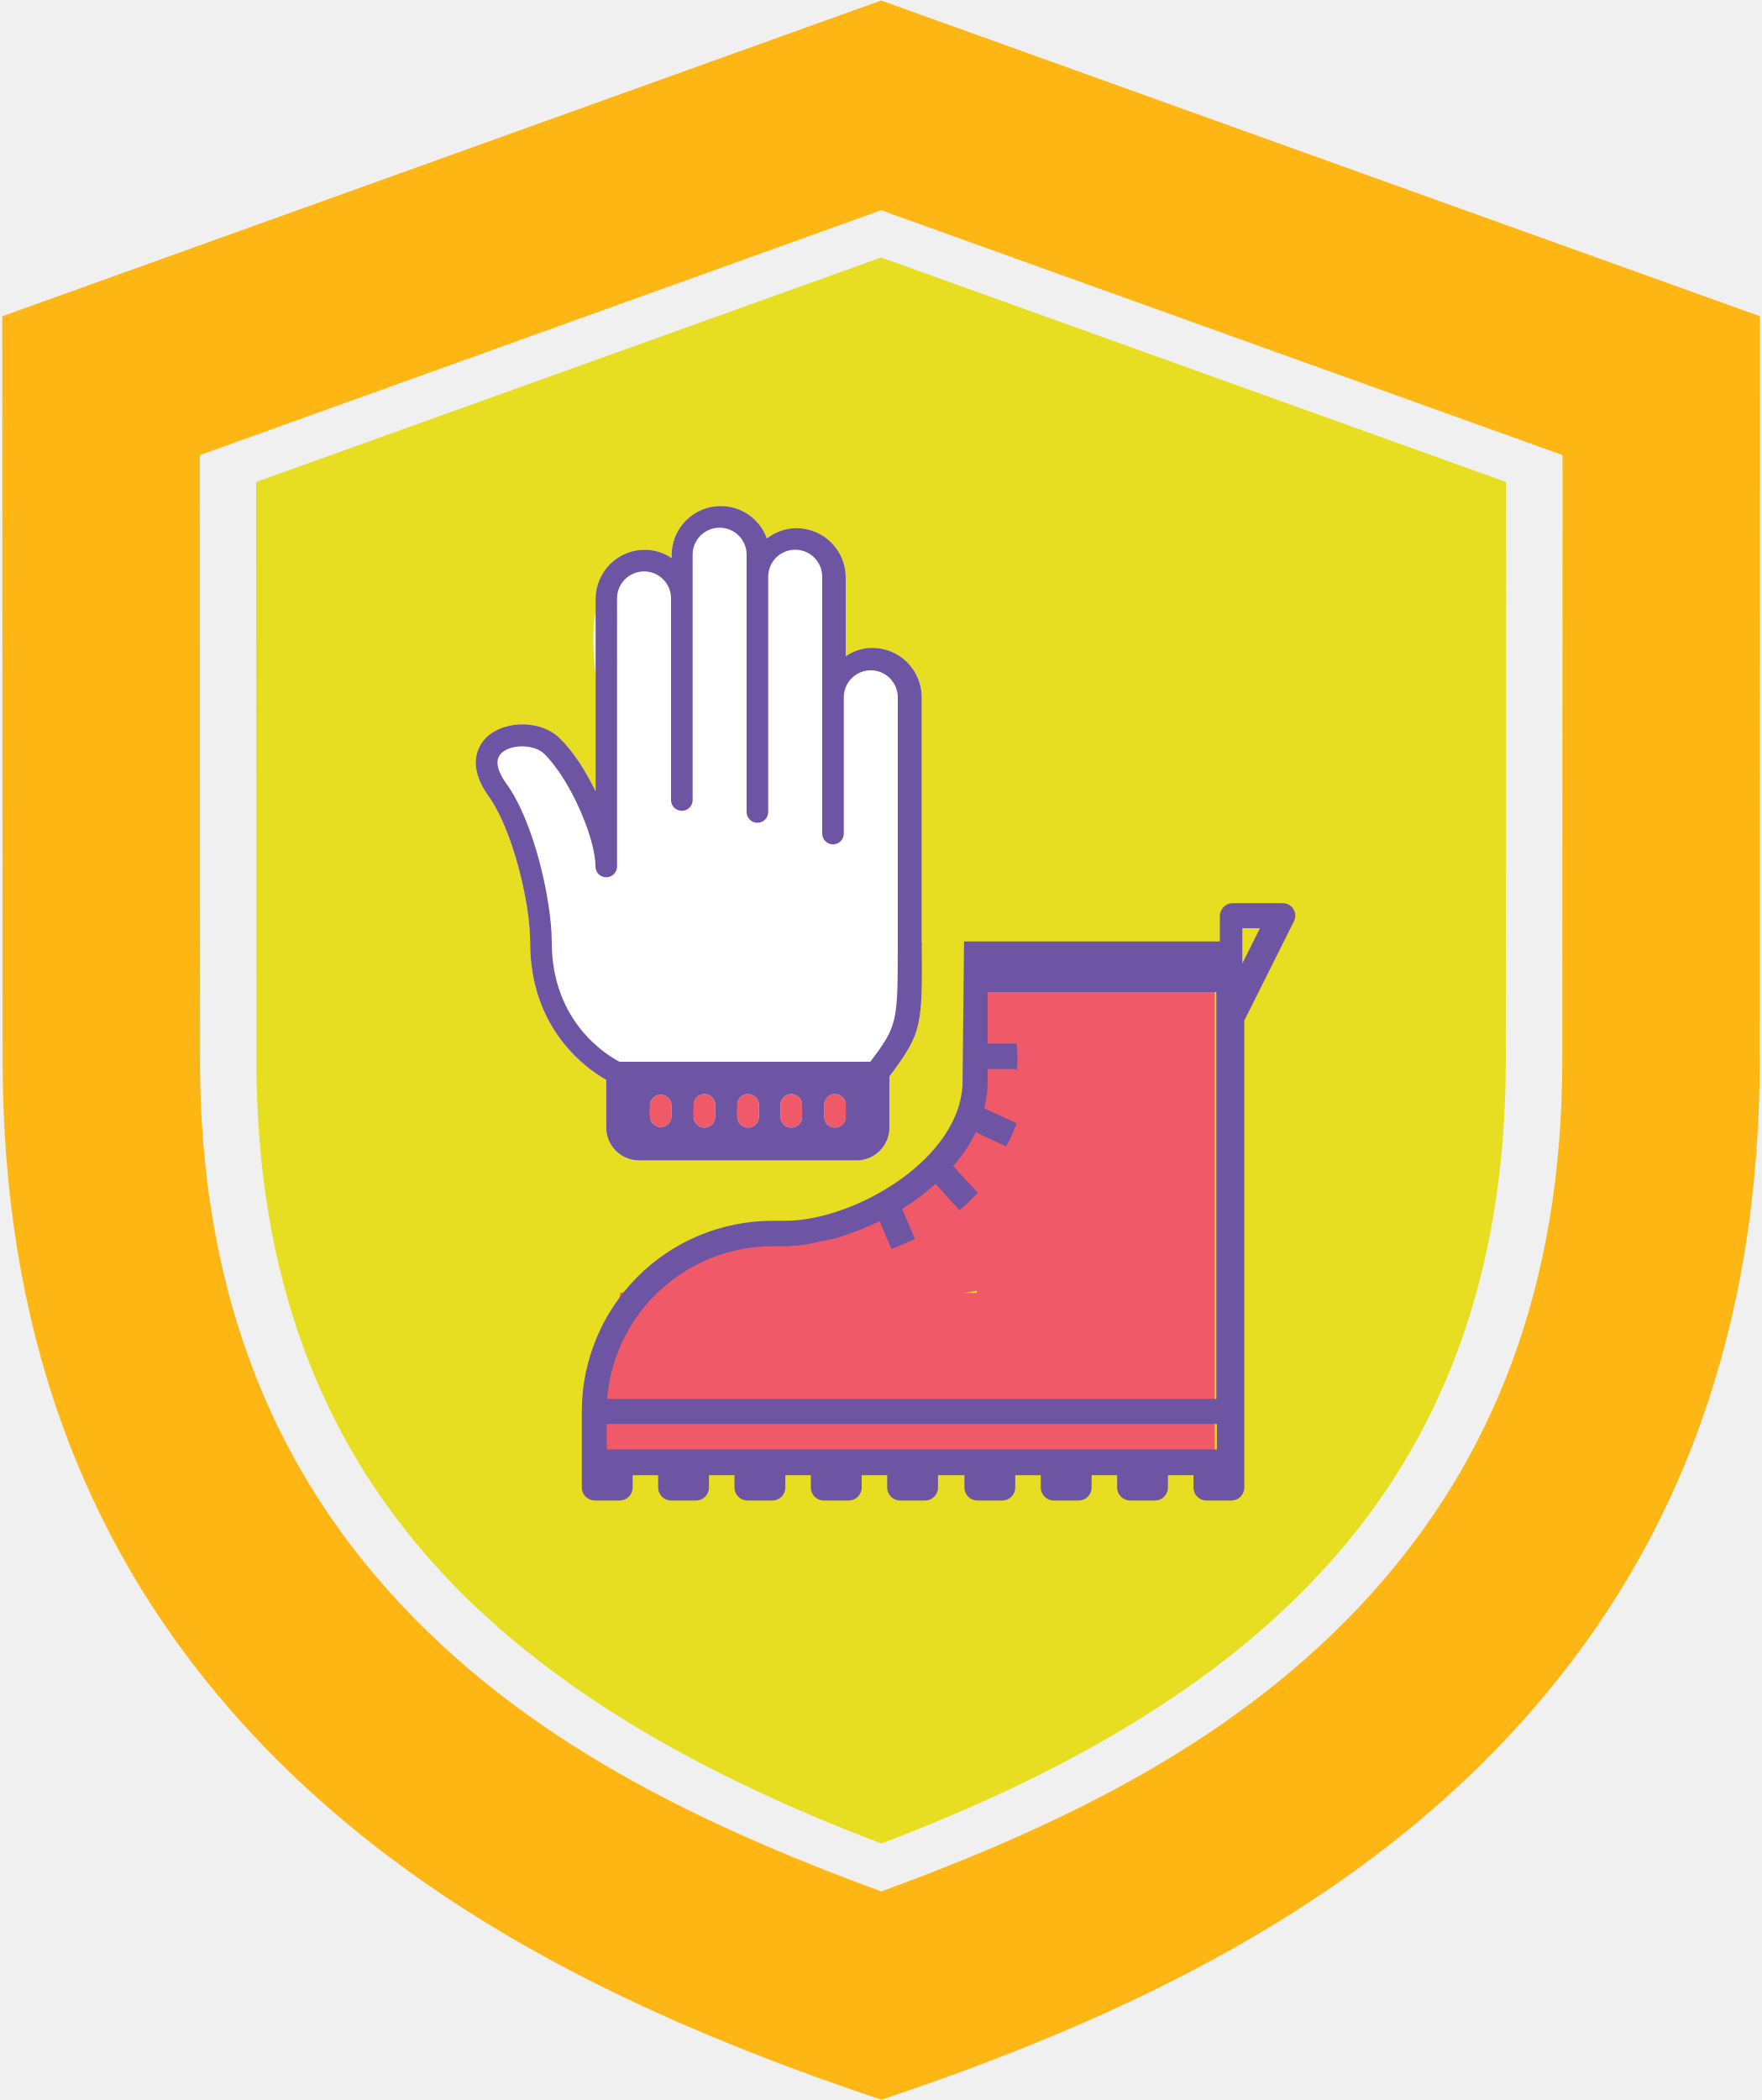
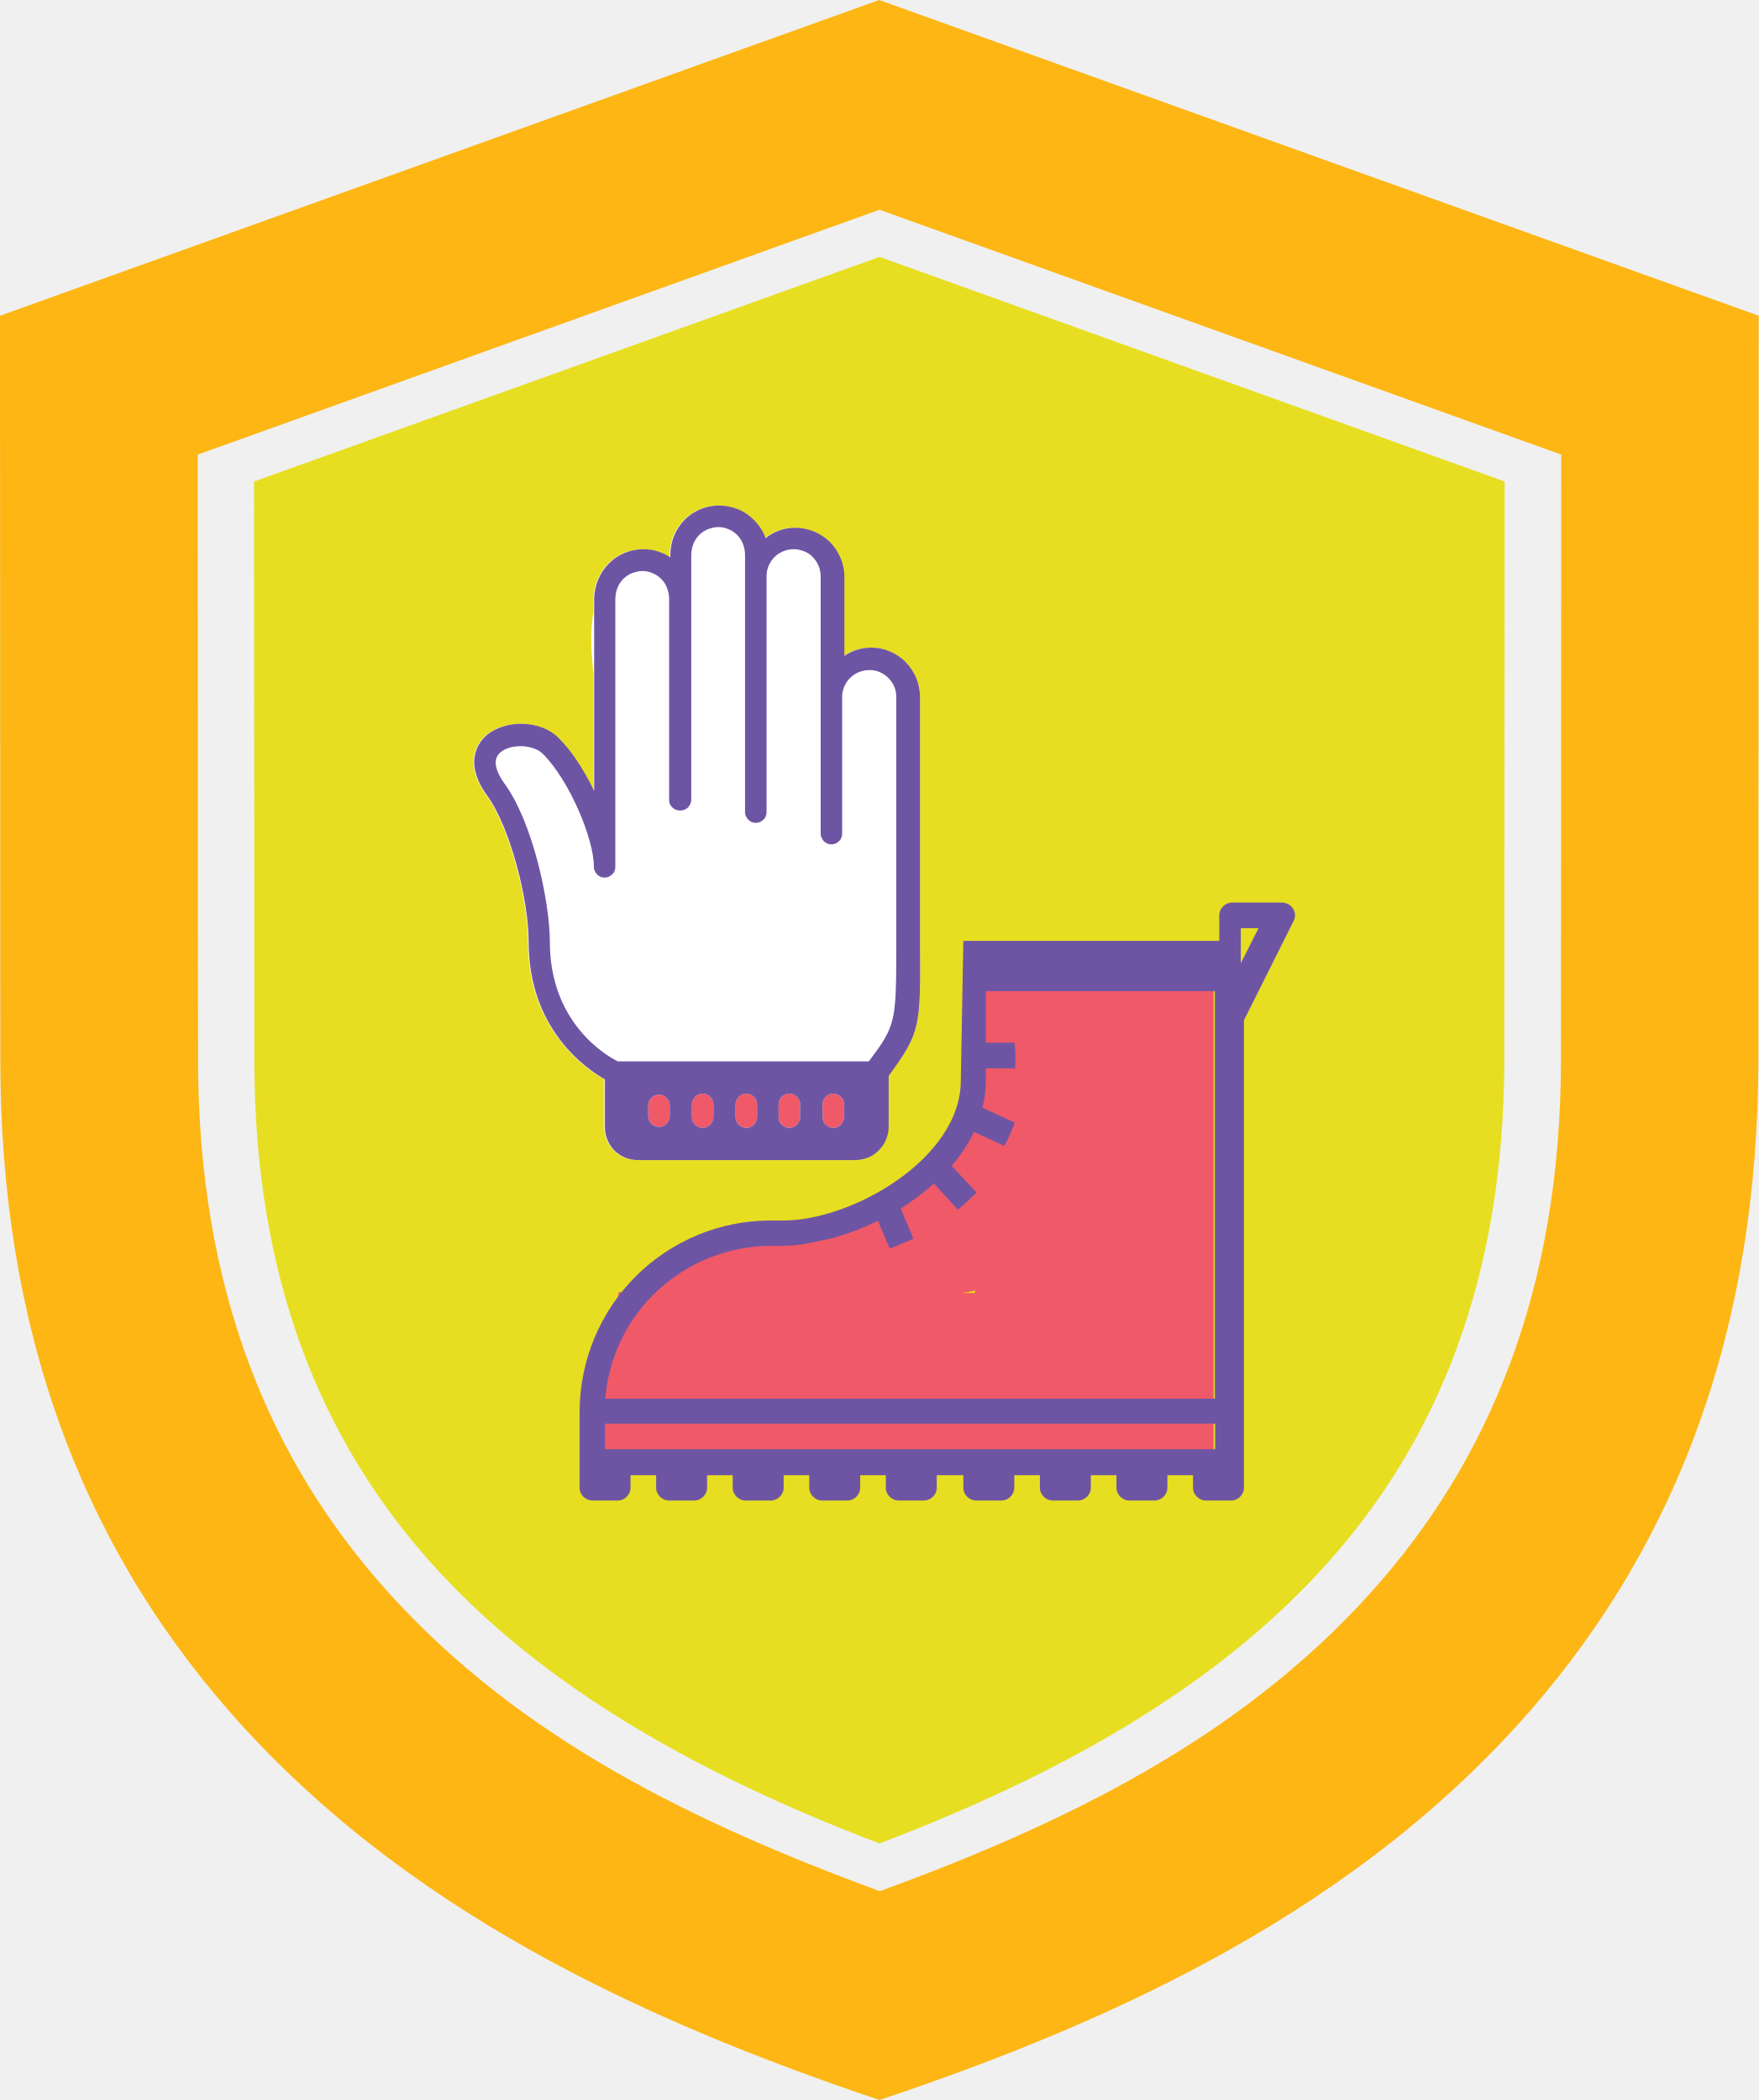
- <svg xmlns="http://www.w3.org/2000/svg" width="557" height="664" viewBox="0 0 557 664" fill="none">
-   <path fill-rule="evenodd" clip-rule="evenodd" d="M556.48 335.11L556.58 99.99L278.65 0.16L0.71 100L0.83 335.12C0.83 419.18 25.83 486.72 72.94 540.74C127.18 602.93 201.88 638.15 278.73 663.92C355.52 638.2 430.34 602.92 484.51 540.74C531.51 486.74 556.44 419.22 556.51 335.11H556.48ZM63.26 335.11L63.16 143.91L278.65 66.47L494.15 143.89L494.07 335.09C494.07 407.23 471.77 461.55 433.95 503.62C392.16 550.14 336.43 576.89 278.71 598.06C220.93 576.78 165.33 550.2 123.42 503.62C85.58 461.57 63.26 407.23 63.23 335.09L63.26 335.11Z" fill="#FDB614" />
-   <path fill-rule="evenodd" clip-rule="evenodd" d="M81 152.39L81.09 335.39C81.09 404.04 101.97 455.31 137.32 494.61C172 533.2 221.16 561.05 278.72 582.9C336.29 561.05 385.41 533.2 420.05 494.63C455.38 455.33 476.18 404.08 476.21 335.41L476.3 152.41L278.65 81.41L81 152.39Z" fill="#E7DE21" />
-   <path d="M270.72 338.51H200.72V363.5H270.72V338.51Z" fill="#EF5968" />
-   <path fill-rule="evenodd" clip-rule="evenodd" d="M291.53 297.84V220.39C291.517 216.275 289.877 212.333 286.967 209.423C284.057 206.514 280.115 204.873 276 204.86C272.948 204.827 269.962 205.751 267.46 207.5V182.5C267.442 178.402 265.808 174.476 262.914 171.574C260.02 168.672 256.098 167.029 252 167C248.566 166.984 245.227 168.133 242.53 170.26C241.291 166.822 238.878 163.932 235.717 162.099C232.556 160.265 228.85 159.606 225.25 160.237C221.651 160.868 218.39 162.749 216.041 165.548C213.692 168.347 212.406 171.886 212.41 175.54V176.47C209.901 174.744 206.926 173.824 203.88 173.83C199.767 173.84 195.826 175.479 192.918 178.387C190.009 181.296 188.371 185.237 188.36 189.35V193.7C187.11 199.91 187.73 207.05 188.36 213.57V250.2C185.25 243.83 181.36 237.63 177.02 233.43C171.44 227.85 160.42 227.54 154.36 232.66C152.36 234.37 146.6 240.73 154.52 251.75C161.92 262 167.66 285 167.66 298C167.66 325.63 185.66 338 191.72 341.46V356.51C191.72 359.268 192.816 361.913 194.766 363.864C196.717 365.814 199.362 366.91 202.12 366.91H270.88C272.246 366.911 273.599 366.643 274.862 366.121C276.124 365.599 277.271 364.833 278.237 363.867C279.203 362.901 279.969 361.754 280.491 360.491C281.013 359.229 281.282 357.876 281.28 356.51V340.37C291.68 326.4 291.68 324.85 291.53 297.84ZM212.36 352.94C212.36 353.844 212.001 354.712 211.361 355.351C210.722 355.991 209.855 356.35 208.95 356.35C208.046 356.35 207.178 355.991 206.539 355.351C205.899 354.712 205.54 353.844 205.54 352.94V349.53C205.54 348.626 205.899 347.758 206.539 347.119C207.178 346.479 208.046 346.12 208.95 346.12C209.855 346.12 210.722 346.479 211.361 347.119C212.001 347.758 212.36 348.626 212.36 349.53V352.94ZM226.18 352.94C226.205 353.404 226.136 353.868 225.975 354.304C225.815 354.741 225.568 355.139 225.248 355.477C224.928 355.814 224.543 356.083 224.117 356.266C223.69 356.45 223.23 356.545 222.765 356.545C222.301 356.545 221.841 356.45 221.414 356.266C220.987 356.083 220.602 355.814 220.282 355.477C219.963 355.139 219.715 354.741 219.555 354.304C219.395 353.868 219.325 353.404 219.35 352.94V349.53C219.325 349.066 219.395 348.602 219.555 348.165C219.715 347.729 219.963 347.33 220.282 346.993C220.602 346.656 220.987 346.387 221.414 346.203C221.841 346.02 222.301 345.925 222.765 345.925C223.23 345.925 223.69 346.02 224.117 346.203C224.543 346.387 224.928 346.656 225.248 346.993C225.568 347.33 225.815 347.729 225.975 348.165C226.136 348.602 226.205 349.066 226.18 349.53V352.94ZM239.99 352.94C240.015 353.404 239.946 353.868 239.785 354.304C239.625 354.741 239.378 355.139 239.058 355.477C238.738 355.814 238.353 356.083 237.927 356.266C237.5 356.45 237.04 356.545 236.575 356.545C236.111 356.545 235.651 356.45 235.224 356.266C234.797 356.083 234.412 355.814 234.092 355.477C233.773 355.139 233.525 354.741 233.365 354.304C233.205 353.868 233.135 353.404 233.16 352.94V349.53C233.135 349.066 233.205 348.602 233.365 348.165C233.525 347.729 233.773 347.33 234.092 346.993C234.412 346.656 234.797 346.387 235.224 346.203C235.651 346.02 236.111 345.925 236.575 345.925C237.04 345.925 237.5 346.02 237.927 346.203C238.353 346.387 238.738 346.656 239.058 346.993C239.378 347.33 239.625 347.729 239.785 348.165C239.946 348.602 240.015 349.066 239.99 349.53V352.94ZM253.65 352.94C253.675 353.404 253.606 353.868 253.445 354.304C253.285 354.741 253.038 355.139 252.718 355.477C252.398 355.814 252.013 356.083 251.587 356.266C251.16 356.45 250.7 356.545 250.235 356.545C249.771 356.545 249.311 356.45 248.884 356.266C248.457 356.083 248.072 355.814 247.752 355.477C247.433 355.139 247.185 354.741 247.025 354.304C246.865 353.868 246.795 353.404 246.82 352.94V349.53C246.795 349.066 246.865 348.602 247.025 348.165C247.185 347.729 247.433 347.33 247.752 346.993C248.072 346.656 248.457 346.387 248.884 346.203C249.311 346.02 249.771 345.925 250.235 345.925C250.7 345.925 251.16 346.02 251.587 346.203C252.013 346.387 252.398 346.656 252.718 346.993C253.038 347.33 253.285 347.729 253.445 348.165C253.606 348.602 253.675 349.066 253.65 349.53V352.94ZM267.47 352.94C267.495 353.404 267.426 353.868 267.265 354.304C267.105 354.741 266.858 355.139 266.538 355.477C266.218 355.814 265.833 356.083 265.407 356.266C264.98 356.45 264.52 356.545 264.055 356.545C263.591 356.545 263.131 356.45 262.704 356.266C262.277 356.083 261.892 355.814 261.572 355.477C261.253 355.139 261.005 354.741 260.845 354.304C260.685 353.868 260.615 353.404 260.64 352.94V349.53C260.615 349.066 260.685 348.602 260.845 348.165C261.005 347.729 261.253 347.33 261.572 346.993C261.892 346.656 262.277 346.387 262.704 346.203C263.131 346.02 263.591 345.925 264.055 345.925C264.52 345.925 264.98 346.02 265.407 346.203C265.833 346.387 266.218 346.656 266.538 346.993C266.858 347.33 267.105 347.729 267.265 348.165C267.426 348.602 267.495 349.066 267.47 349.53V352.94Z" fill="white" />
-   <path d="M309.07 304.67V353.1C305.19 354.34 302.07 356.2 300.07 360.1C299.345 361.618 298.931 363.264 298.852 364.944C298.773 366.623 299.031 368.302 299.61 369.88C280.52 385.56 248.85 386.18 225.72 392.88C218.72 394.88 202.91 398.77 204.61 408.71H196.23L186.61 464.28H384.19V304.36H309.07V304.67ZM304.41 408.82C305.933 408.728 307.442 408.47 308.91 408.05V408.82H304.41Z" fill="#EF5968" />
-   <path d="M304.41 341.77C304.41 366.14 270.41 386.01 248.22 386.01H244.22C228.254 386.026 212.946 392.376 201.656 403.666C190.366 414.956 184.016 430.264 184 446.23V470.45C184.028 471.502 184.458 472.503 185.202 473.248C185.947 473.992 186.948 474.422 188 474.45H196.07C197.123 474.425 198.126 473.995 198.87 473.25C199.615 472.506 200.045 471.503 200.07 470.45V466.45H208.14V470.45C208.168 471.502 208.598 472.503 209.342 473.248C210.087 473.992 211.088 474.422 212.14 474.45H220.21C221.262 474.422 222.263 473.992 223.008 473.248C223.752 472.503 224.182 471.502 224.21 470.45V466.45H232.28V470.45C232.305 471.503 232.735 472.506 233.48 473.25C234.224 473.995 235.227 474.425 236.28 474.45H244.36C245.413 474.425 246.416 473.995 247.16 473.25C247.905 472.506 248.335 471.503 248.36 470.45V466.45H256.43V470.45C256.458 471.502 256.888 472.503 257.632 473.248C258.377 473.992 259.378 474.422 260.43 474.45H268.5C269.552 474.422 270.553 473.992 271.298 473.248C272.042 472.503 272.472 471.502 272.5 470.45V466.45H280.57V470.45C280.595 471.503 281.025 472.506 281.77 473.25C282.514 473.995 283.517 474.425 284.57 474.45H292.64C293.692 474.422 294.693 473.992 295.438 473.248C296.182 472.503 296.612 471.502 296.64 470.45V466.45H305V470.45C305.028 471.502 305.458 472.503 306.202 473.248C306.947 473.992 307.948 474.422 309 474.45H317.07C318.123 474.425 319.126 473.995 319.87 473.25C320.615 472.506 321.045 471.503 321.07 470.45V466.45H329.15V470.45C329.175 471.503 329.605 472.506 330.35 473.25C331.094 473.995 332.097 474.425 333.15 474.45H341.22C342.272 474.422 343.273 473.992 344.018 473.248C344.762 472.503 345.192 471.502 345.22 470.45V466.45H353.29V470.45C353.318 471.502 353.748 472.503 354.492 473.248C355.237 473.992 356.238 474.422 357.29 474.45H365.36C366.413 474.425 367.416 473.995 368.16 473.25C368.905 472.506 369.335 471.503 369.36 470.45V466.45H377.44V470.45C377.465 471.503 377.895 472.506 378.64 473.25C379.384 473.995 380.387 474.425 381.44 474.45H389.51C390.562 474.422 391.563 473.992 392.308 473.248C393.052 472.503 393.482 471.502 393.51 470.45V322.68L409.19 291.32C409.511 290.717 409.665 290.04 409.637 289.358C409.608 288.676 409.399 288.014 409.03 287.44C408.674 286.859 408.171 286.382 407.573 286.055C406.975 285.729 406.301 285.565 405.62 285.58H389.78C388.727 285.605 387.724 286.035 386.98 286.78C386.235 287.524 385.805 288.527 385.78 289.58V297.66H304.88L304.41 341.77ZM384.82 458.31H191.88V450.24H384.82V458.31ZM384.82 442.31H192C193.069 429.194 199.022 416.956 208.681 408.018C218.339 399.08 231 394.092 244.16 394.04H248.16C250.818 394.013 253.468 393.752 256.08 393.26L264.15 391.55C268.961 390.136 273.644 388.32 278.15 386.12L281.87 394.81C281.1 395.43 290.1 391.55 289.32 391.71L285.32 382.24C289.062 379.914 292.592 377.264 295.87 374.32L303.32 382.55C302.86 383.48 309.84 376.81 309.22 377.12L301.46 368.74C304.298 365.498 306.699 361.897 308.6 358.03L317.92 362.37C317.76 364.24 322.26 354.15 321.33 355.08L311.24 350.42C312.005 347.694 312.372 344.871 312.33 342.04V338.04H321.17C322.11 340.53 321.8 328.26 321.17 329.97H312.33V313.67H384.66V442.35L384.82 442.31ZM392.89 304.63V293.49H398.47L392.89 304.63Z" fill="#6E55A4" />
-   <path fill-rule="evenodd" clip-rule="evenodd" d="M267.47 352.94C267.495 353.404 267.426 353.868 267.265 354.304C267.105 354.741 266.858 355.139 266.538 355.477C266.218 355.814 265.833 356.083 265.407 356.266C264.98 356.45 264.52 356.545 264.055 356.545C263.591 356.545 263.131 356.45 262.704 356.266C262.277 356.083 261.892 355.814 261.572 355.477C261.253 355.139 261.005 354.741 260.845 354.304C260.685 353.868 260.615 353.404 260.64 352.94V349.53C260.615 349.066 260.685 348.602 260.845 348.165C261.005 347.729 261.253 347.33 261.572 346.993C261.892 346.656 262.277 346.387 262.704 346.203C263.131 346.02 263.591 345.925 264.055 345.925C264.52 345.925 264.98 346.02 265.407 346.203C265.833 346.387 266.218 346.656 266.538 346.993C266.858 347.33 267.105 347.729 267.265 348.165C267.426 348.602 267.495 349.066 267.47 349.53V352.94ZM253.65 352.94C253.675 353.404 253.606 353.868 253.445 354.304C253.285 354.741 253.038 355.139 252.718 355.477C252.398 355.814 252.013 356.083 251.587 356.266C251.16 356.45 250.7 356.545 250.235 356.545C249.771 356.545 249.311 356.45 248.884 356.266C248.457 356.083 248.072 355.814 247.752 355.477C247.433 355.139 247.185 354.741 247.025 354.304C246.865 353.868 246.795 353.404 246.82 352.94V349.53C246.795 349.066 246.865 348.602 247.025 348.165C247.185 347.729 247.433 347.33 247.752 346.993C248.072 346.656 248.457 346.387 248.884 346.203C249.311 346.02 249.771 345.925 250.235 345.925C250.7 345.925 251.16 346.02 251.587 346.203C252.013 346.387 252.398 346.656 252.718 346.993C253.038 347.33 253.285 347.729 253.445 348.165C253.606 348.602 253.675 349.066 253.65 349.53V352.94ZM239.99 352.94C240.015 353.404 239.946 353.868 239.785 354.304C239.625 354.741 239.378 355.139 239.058 355.477C238.738 355.814 238.353 356.083 237.927 356.266C237.5 356.45 237.04 356.545 236.575 356.545C236.111 356.545 235.651 356.45 235.224 356.266C234.797 356.083 234.412 355.814 234.092 355.477C233.773 355.139 233.525 354.741 233.365 354.304C233.205 353.868 233.135 353.404 233.16 352.94V349.53C233.135 349.066 233.205 348.602 233.365 348.165C233.525 347.729 233.773 347.33 234.092 346.993C234.412 346.656 234.797 346.387 235.224 346.203C235.651 346.02 236.111 345.925 236.575 345.925C237.04 345.925 237.5 346.02 237.927 346.203C238.353 346.387 238.738 346.656 239.058 346.993C239.378 347.33 239.625 347.729 239.785 348.165C239.946 348.602 240.015 349.066 239.99 349.53V352.94ZM226.18 352.94C226.205 353.404 226.136 353.868 225.975 354.304C225.815 354.741 225.568 355.139 225.248 355.477C224.928 355.814 224.543 356.083 224.117 356.266C223.69 356.45 223.23 356.545 222.765 356.545C222.301 356.545 221.841 356.45 221.414 356.266C220.987 356.083 220.602 355.814 220.282 355.477C219.963 355.139 219.715 354.741 219.555 354.304C219.395 353.868 219.325 353.404 219.35 352.94V349.53C219.325 349.066 219.395 348.602 219.555 348.165C219.715 347.729 219.963 347.33 220.282 346.993C220.602 346.656 220.987 346.387 221.414 346.203C221.841 346.02 222.301 345.925 222.765 345.925C223.23 345.925 223.69 346.02 224.117 346.203C224.543 346.387 224.928 346.656 225.248 346.993C225.568 347.33 225.815 347.729 225.975 348.165C226.136 348.602 226.205 349.066 226.18 349.53V352.94ZM212.36 352.94C212.36 353.844 212.001 354.712 211.361 355.351C210.722 355.991 209.855 356.35 208.95 356.35C208.046 356.35 207.178 355.991 206.539 355.351C205.899 354.712 205.54 353.844 205.54 352.94V349.53C205.54 348.626 205.899 347.758 206.539 347.119C207.178 346.479 208.046 346.12 208.95 346.12C209.855 346.12 210.722 346.479 211.361 347.119C212.001 347.758 212.36 348.626 212.36 349.53V352.94ZM174.49 297.84C174.49 285.27 169.06 259.97 160.06 247.7C157.88 244.6 155.86 240.41 158.81 237.93C162.07 235.13 169.21 235.44 172.16 238.39C180.7 246.93 188.31 265.39 188.31 273.78C188.285 274.244 188.355 274.708 188.515 275.144C188.675 275.581 188.923 275.979 189.242 276.317C189.562 276.654 189.947 276.923 190.374 277.106C190.801 277.29 191.261 277.385 191.725 277.385C192.19 277.385 192.65 277.29 193.077 277.106C193.503 276.923 193.888 276.654 194.208 276.317C194.528 275.979 194.775 275.581 194.935 275.144C195.096 274.708 195.165 274.244 195.14 273.78V189.5C195.101 188.354 195.293 187.213 195.704 186.143C196.115 185.073 196.738 184.097 197.534 183.273C198.331 182.449 199.285 181.794 200.34 181.346C201.395 180.898 202.529 180.668 203.675 180.668C204.821 180.668 205.956 180.898 207.011 181.346C208.066 181.794 209.02 182.449 209.816 183.273C210.613 184.097 211.235 185.073 211.646 186.143C212.058 187.213 212.249 188.354 212.21 189.5V253.14C212.258 254.014 212.638 254.836 213.273 255.438C213.908 256.04 214.75 256.375 215.625 256.375C216.5 256.375 217.342 256.04 217.977 255.438C218.613 254.836 218.993 254.014 219.04 253.14V175.68C219.001 174.534 219.193 173.393 219.604 172.323C220.015 171.253 220.638 170.277 221.434 169.453C222.231 168.629 223.185 167.974 224.24 167.526C225.295 167.078 226.429 166.848 227.575 166.848C228.721 166.848 229.856 167.078 230.911 167.526C231.966 167.974 232.92 168.629 233.716 169.453C234.513 170.277 235.135 171.253 235.546 172.323C235.958 173.393 236.149 174.534 236.11 175.68V256.55C236.085 257.014 236.155 257.478 236.315 257.914C236.475 258.35 236.723 258.749 237.042 259.087C237.362 259.424 237.747 259.693 238.174 259.876C238.601 260.06 239.061 260.155 239.525 260.155C239.99 260.155 240.45 260.06 240.877 259.876C241.303 259.693 241.688 259.424 242.008 259.087C242.328 258.749 242.575 258.35 242.735 257.914C242.896 257.478 242.965 257.014 242.94 256.55V182.2C242.981 179.935 243.92 177.779 245.551 176.207C246.359 175.428 247.311 174.816 248.355 174.406C249.399 173.995 250.514 173.795 251.635 173.815C252.757 173.835 253.863 174.076 254.892 174.524C255.92 174.972 256.85 175.618 257.629 176.426C258.407 177.233 259.019 178.186 259.429 179.23C259.84 180.274 260.041 181.388 260.02 182.51V263.38C259.995 263.844 260.065 264.308 260.225 264.744C260.385 265.181 260.633 265.579 260.952 265.917C261.272 266.254 261.657 266.523 262.084 266.706C262.511 266.89 262.971 266.985 263.435 266.985C263.9 266.985 264.36 266.89 264.787 266.706C265.213 266.523 265.598 266.254 265.918 265.917C266.238 265.579 266.485 265.181 266.645 264.744C266.806 264.308 266.875 263.844 266.85 263.38V220.08C266.955 217.86 267.921 215.769 269.542 214.25C271.164 212.731 273.314 211.904 275.536 211.944C277.757 211.984 279.876 212.889 281.441 214.466C283.007 216.043 283.896 218.168 283.92 220.39V297.84C283.92 323.3 283.92 324.23 275.23 335.71H195.91C192.34 333.85 174.49 323.45 174.49 297.84ZM291.49 297.84V220.39C291.477 216.282 289.842 212.346 286.941 209.437C284.04 206.529 280.108 204.884 276 204.86C272.948 204.827 269.962 205.751 267.46 207.5V182.5C267.442 178.402 265.808 174.476 262.914 171.574C260.02 168.672 256.098 167.029 252 167C248.566 166.984 245.227 168.133 242.53 170.26C241.291 166.822 238.878 163.932 235.717 162.099C232.556 160.265 228.85 159.606 225.25 160.237C221.651 160.868 218.39 162.749 216.041 165.548C213.692 168.347 212.406 171.886 212.41 175.54V176.47C209.901 174.744 206.926 173.824 203.88 173.83C199.767 173.84 195.826 175.479 192.918 178.387C190.009 181.296 188.371 185.237 188.36 189.35V250.2C185.25 243.83 181.36 237.63 177.02 233.43C171.44 227.85 160.42 227.54 154.36 232.66C152.36 234.37 146.6 240.73 154.52 251.75C161.92 262 167.66 285 167.66 298C167.66 325.63 185.66 338 191.72 341.46V356.51C191.72 359.268 192.816 361.913 194.766 363.864C196.717 365.814 199.362 366.91 202.12 366.91H270.88C272.246 366.911 273.599 366.643 274.862 366.121C276.124 365.599 277.271 364.833 278.237 363.867C279.203 362.901 279.969 361.754 280.491 360.491C281.013 359.229 281.282 357.876 281.28 356.51V340.37C291.68 326.37 291.68 324.85 291.53 297.84H291.49Z" fill="#6E55A4" />
+ <svg xmlns="http://www.w3.org/2000/svg" version="1.1" id="Layer_1" x="0px" y="0px" viewBox="0 0 555.9 663.8" style="enable-background:new 0 0 555.9 663.8;" xml:space="preserve">
+   <style type="text/css">
+ 	.st0{fill-rule:evenodd;clip-rule:evenodd;fill:#FDB614;}
+ 	.st1{fill-rule:evenodd;clip-rule:evenodd;fill:#E7DE21;}
+ 	.st2{fill:#EF5968;}
+ 	.st3{fill-rule:evenodd;clip-rule:evenodd;fill:#FFFFFF;}
+ 	.st4{fill:#6E55A4;}
+ 	.st5{fill-rule:evenodd;clip-rule:evenodd;fill:#6E55A4;}
+ </style>
+   <path class="st0" d="M555.8,334.9l0.1-235.1L277.9,0L0,99.8L0.1,335c0,84.1,25,151.6,72.1,205.6C126.5,602.8,201.2,638,278,663.8  c76.8-25.7,151.6-61,205.8-123.2C530.8,486.6,555.7,419.1,555.8,334.9L555.8,334.9z M62.6,334.9l-0.1-191.2l215.5-77.4l215.5,77.4  l-0.1,191.2c0,72.1-22.3,126.5-60.1,168.5c-41.8,46.5-97.5,73.3-155.2,94.4c-57.8-21.3-113.4-47.9-155.3-94.4  C84.9,461.4,62.6,407.1,62.6,334.9L62.6,334.9z" />
+   <path class="st1" d="M80.3,152.2l0.1,183c0,68.6,20.9,119.9,56.2,159.2c34.7,38.6,83.8,66.4,141.4,88.3  c57.6-21.9,106.7-49.7,141.3-88.3c35.3-39.3,56.1-90.6,56.2-159.2l0.1-183l-197.6-71L80.3,152.2z" />
+   <path class="st2" d="M270,338.3h-70v25h70V338.3z" />
+   <path class="st3" d="M290.8,297.7v-77.4c0-4.1-1.7-8.1-4.6-11c-2.9-2.9-6.9-4.6-11-4.6c-3.1,0-6,0.9-8.5,2.6v-25  c0-4.1-1.7-8-4.5-10.9c-2.9-2.9-6.8-4.5-10.9-4.6c-3.4,0-6.8,1.1-9.5,3.3c-1.2-3.4-3.7-6.3-6.8-8.2c-3.2-1.8-6.9-2.5-10.5-1.9  c-3.6,0.6-6.9,2.5-9.2,5.3c-2.3,2.8-3.6,6.3-3.6,10v0.9c-2.5-1.7-5.5-2.6-8.5-2.6c-4.1,0-8.1,1.6-11,4.6c-2.9,2.9-4.5,6.9-4.6,11  v4.3c-1.2,6.2-0.6,13.4,0,19.9V250c-3.1-6.4-7-12.6-11.3-16.8c-5.6-5.6-16.6-5.9-22.7-0.8c-2,1.7-7.8,8.1,0.2,19.1  c7.4,10.2,13.1,33.2,13.1,46.2c0,27.6,18,40,24.1,43.5v15.1c0,2.8,1.1,5.4,3,7.4c2,1.9,4.6,3,7.4,3h68.8c1.4,0,2.7-0.3,4-0.8  c1.3-0.5,2.4-1.3,3.4-2.3s1.7-2.1,2.3-3.4c0.5-1.3,0.8-2.6,0.8-4v-16.1C291,326.2,291,324.7,290.8,297.7z M211.7,352.8  c0,0.9-0.4,1.8-1,2.4c-0.6,0.6-1.5,1-2.4,1c-0.9,0-1.8-0.4-2.4-1c-0.6-0.6-1-1.5-1-2.4v-3.4c0-0.9,0.4-1.8,1-2.4  c0.6-0.6,1.5-1,2.4-1c0.9,0,1.8,0.4,2.4,1c0.6,0.6,1,1.5,1,2.4V352.8z M225.5,352.8c0,0.5,0,0.9-0.2,1.4c-0.2,0.4-0.4,0.8-0.7,1.2  c-0.3,0.3-0.7,0.6-1.1,0.8c-0.4,0.2-0.9,0.3-1.4,0.3c-0.5,0-0.9-0.1-1.4-0.3c-0.4-0.2-0.8-0.5-1.1-0.8c-0.3-0.3-0.6-0.7-0.7-1.2  c-0.2-0.4-0.2-0.9-0.2-1.4v-3.4c0-0.5,0-0.9,0.2-1.4c0.2-0.4,0.4-0.8,0.7-1.2c0.3-0.3,0.7-0.6,1.1-0.8c0.4-0.2,0.9-0.3,1.4-0.3  c0.5,0,0.9,0.1,1.4,0.3c0.4,0.2,0.8,0.5,1.1,0.8c0.3,0.3,0.6,0.7,0.7,1.2c0.2,0.4,0.2,0.9,0.2,1.4V352.8z M239.3,352.8  c0,0.5,0,0.9-0.2,1.4c-0.2,0.4-0.4,0.8-0.7,1.2c-0.3,0.3-0.7,0.6-1.1,0.8c-0.4,0.2-0.9,0.3-1.4,0.3c-0.5,0-0.9-0.1-1.4-0.3  c-0.4-0.2-0.8-0.5-1.1-0.8c-0.3-0.3-0.6-0.7-0.7-1.2c-0.2-0.4-0.2-0.9-0.2-1.4v-3.4c0-0.5,0-0.9,0.2-1.4c0.2-0.4,0.4-0.8,0.7-1.2  c0.3-0.3,0.7-0.6,1.1-0.8c0.4-0.2,0.9-0.3,1.4-0.3c0.5,0,0.9,0.1,1.4,0.3c0.4,0.2,0.8,0.5,1.1,0.8c0.3,0.3,0.6,0.7,0.7,1.2  c0.2,0.4,0.2,0.9,0.2,1.4V352.8z M252.9,352.8c0,0.5,0,0.9-0.2,1.4c-0.2,0.4-0.4,0.8-0.7,1.2c-0.3,0.3-0.7,0.6-1.1,0.8  c-0.4,0.2-0.9,0.3-1.4,0.3c-0.5,0-0.9-0.1-1.4-0.3c-0.4-0.2-0.8-0.5-1.1-0.8c-0.3-0.3-0.6-0.7-0.7-1.2c-0.2-0.4-0.2-0.9-0.2-1.4  v-3.4c0-0.5,0-0.9,0.2-1.4c0.2-0.4,0.4-0.8,0.7-1.2c0.3-0.3,0.7-0.6,1.1-0.8c0.4-0.2,0.9-0.3,1.4-0.3c0.5,0,0.9,0.1,1.4,0.3  c0.4,0.2,0.8,0.5,1.1,0.8c0.3,0.3,0.6,0.7,0.7,1.2c0.2,0.4,0.2,0.9,0.2,1.4V352.8z M266.8,352.8c0,0.5,0,0.9-0.2,1.4  c-0.2,0.4-0.4,0.8-0.7,1.2c-0.3,0.3-0.7,0.6-1.1,0.8c-0.4,0.2-0.9,0.3-1.4,0.3c-0.5,0-0.9-0.1-1.4-0.3c-0.4-0.2-0.8-0.5-1.1-0.8  c-0.3-0.3-0.6-0.7-0.7-1.2c-0.2-0.4-0.2-0.9-0.2-1.4v-3.4c0-0.5,0-0.9,0.2-1.4c0.2-0.4,0.4-0.8,0.7-1.2c0.3-0.3,0.7-0.6,1.1-0.8  c0.4-0.2,0.9-0.3,1.4-0.3c0.5,0,0.9,0.1,1.4,0.3c0.4,0.2,0.8,0.5,1.1,0.8c0.3,0.3,0.6,0.7,0.7,1.2c0.2,0.4,0.2,0.9,0.2,1.4V352.8z" />
+   <path class="st2" d="M308.4,304.5v48.4c-3.9,1.2-7,3.1-9,7c-0.7,1.5-1.1,3.2-1.2,4.8c-0.1,1.7,0.2,3.4,0.8,4.9  c-19.1,15.7-50.8,16.3-73.9,23c-7,2-22.8,5.9-21.1,15.8h-8.4l-9.6,55.6h197.6V304.2h-75.1V304.5z M303.7,408.7  c1.5-0.1,3-0.4,4.5-0.8v0.8H303.7z" />
+   <path class="st4" d="M303.7,341.6c0,24.4-34,44.2-56.2,44.2h-4c-16,0-31.3,6.4-42.6,17.7c-11.3,11.3-17.6,26.6-17.7,42.6v24.2  c0,1.1,0.5,2.1,1.2,2.8c0.7,0.7,1.7,1.2,2.8,1.2h8.1c1.1,0,2.1-0.5,2.8-1.2c0.7-0.7,1.2-1.7,1.2-2.8v-4h8.1v4c0,1.1,0.5,2.1,1.2,2.8  c0.7,0.7,1.7,1.2,2.8,1.2h8.1c1.1,0,2.1-0.5,2.8-1.2c0.7-0.7,1.2-1.7,1.2-2.8v-4h8.1v4c0,1.1,0.5,2.1,1.2,2.8  c0.7,0.7,1.7,1.2,2.8,1.2h8.1c1.1,0,2.1-0.5,2.8-1.2c0.7-0.7,1.2-1.7,1.2-2.8v-4h8.1v4c0,1.1,0.5,2.1,1.2,2.8  c0.7,0.7,1.7,1.2,2.8,1.2h8.1c1.1,0,2.1-0.5,2.8-1.2c0.7-0.7,1.2-1.7,1.2-2.8v-4h8.1v4c0,1.1,0.5,2.1,1.2,2.8  c0.7,0.7,1.7,1.2,2.8,1.2h8.1c1.1,0,2.1-0.5,2.8-1.2c0.7-0.7,1.2-1.7,1.2-2.8v-4h8.4v4c0,1.1,0.5,2.1,1.2,2.8  c0.7,0.7,1.7,1.2,2.8,1.2h8.1c1.1,0,2.1-0.5,2.8-1.2c0.7-0.7,1.2-1.7,1.2-2.8v-4h8.1v4c0,1.1,0.5,2.1,1.2,2.8  c0.7,0.7,1.7,1.2,2.8,1.2h8.1c1.1,0,2.1-0.5,2.8-1.2c0.7-0.7,1.2-1.7,1.2-2.8v-4h8.1v4c0,1.1,0.5,2.1,1.2,2.8  c0.7,0.7,1.7,1.2,2.8,1.2h8.1c1.1,0,2.1-0.5,2.8-1.2c0.7-0.7,1.2-1.7,1.2-2.8v-4h8.1v4c0,1.1,0.5,2.1,1.2,2.8  c0.7,0.7,1.7,1.2,2.8,1.2h8.1c1.1,0,2.1-0.5,2.8-1.2c0.7-0.7,1.2-1.7,1.2-2.8V322.5l15.7-31.4c0.3-0.6,0.5-1.3,0.4-2  c0-0.7-0.2-1.3-0.6-1.9c-0.4-0.6-0.9-1.1-1.5-1.4c-0.6-0.3-1.3-0.5-2-0.5h-15.8c-1.1,0-2.1,0.5-2.8,1.2c-0.7,0.7-1.2,1.7-1.2,2.8  v8.1h-80.9L303.7,341.6z M384.1,458.1H191.2v-8.1h192.9V458.1z M384.1,442.1H191.3c1.1-13.1,7-25.4,16.7-34.3  c9.7-8.9,22.3-13.9,35.5-14h4c2.7,0,5.3-0.3,7.9-0.8l8.1-1.7c4.8-1.4,9.5-3.2,14-5.4l3.7,8.7c-0.8,0.6,8.2-3.3,7.5-3.1l-4-9.5  c3.7-2.3,7.3-5,10.5-7.9l7.5,8.2c-0.5,0.9,6.5-5.7,5.9-5.4l-7.8-8.4c2.8-3.2,5.2-6.8,7.1-10.7l9.3,4.3c-0.2,1.9,4.3-8.2,3.4-7.3  l-10.1-4.7c0.8-2.7,1.1-5.5,1.1-8.4v-4h8.8c0.9,2.5,0.6-9.8,0-8.1h-8.8v-16.3H384v128.7L384.1,442.1z M392.2,304.5v-11.1h5.6  L392.2,304.5z" />
+   <path class="st5" d="M266.8,352.8c0,0.5,0,0.9-0.2,1.4c-0.2,0.4-0.4,0.8-0.7,1.2c-0.3,0.3-0.7,0.6-1.1,0.8c-0.4,0.2-0.9,0.3-1.4,0.3  c-0.5,0-0.9-0.1-1.4-0.3c-0.4-0.2-0.8-0.5-1.1-0.8c-0.3-0.3-0.6-0.7-0.7-1.2c-0.2-0.4-0.2-0.9-0.2-1.4v-3.4c0-0.5,0-0.9,0.2-1.4  c0.2-0.4,0.4-0.8,0.7-1.2c0.3-0.3,0.7-0.6,1.1-0.8c0.4-0.2,0.9-0.3,1.4-0.3c0.5,0,0.9,0.1,1.4,0.3c0.4,0.2,0.8,0.5,1.1,0.8  c0.3,0.3,0.6,0.7,0.7,1.2c0.2,0.4,0.2,0.9,0.2,1.4V352.8z M252.9,352.8c0,0.5,0,0.9-0.2,1.4c-0.2,0.4-0.4,0.8-0.7,1.2  c-0.3,0.3-0.7,0.6-1.1,0.8c-0.4,0.2-0.9,0.3-1.4,0.3c-0.5,0-0.9-0.1-1.4-0.3c-0.4-0.2-0.8-0.5-1.1-0.8c-0.3-0.3-0.6-0.7-0.7-1.2  c-0.2-0.4-0.2-0.9-0.2-1.4v-3.4c0-0.5,0-0.9,0.2-1.4c0.2-0.4,0.4-0.8,0.7-1.2c0.3-0.3,0.7-0.6,1.1-0.8c0.4-0.2,0.9-0.3,1.4-0.3  c0.5,0,0.9,0.1,1.4,0.3c0.4,0.2,0.8,0.5,1.1,0.8c0.3,0.3,0.6,0.7,0.7,1.2c0.2,0.4,0.2,0.9,0.2,1.4V352.8z M239.3,352.8  c0,0.5,0,0.9-0.2,1.4c-0.2,0.4-0.4,0.8-0.7,1.2c-0.3,0.3-0.7,0.6-1.1,0.8c-0.4,0.2-0.9,0.3-1.4,0.3c-0.5,0-0.9-0.1-1.4-0.3  c-0.4-0.2-0.8-0.5-1.1-0.8c-0.3-0.3-0.6-0.7-0.7-1.2c-0.2-0.4-0.2-0.9-0.2-1.4v-3.4c0-0.5,0-0.9,0.2-1.4c0.2-0.4,0.4-0.8,0.7-1.2  c0.3-0.3,0.7-0.6,1.1-0.8c0.4-0.2,0.9-0.3,1.4-0.3c0.5,0,0.9,0.1,1.4,0.3c0.4,0.2,0.8,0.5,1.1,0.8c0.3,0.3,0.6,0.7,0.7,1.2  c0.2,0.4,0.2,0.9,0.2,1.4V352.8z M225.5,352.8c0,0.5,0,0.9-0.2,1.4c-0.2,0.4-0.4,0.8-0.7,1.2c-0.3,0.3-0.7,0.6-1.1,0.8  c-0.4,0.2-0.9,0.3-1.4,0.3c-0.5,0-0.9-0.1-1.4-0.3c-0.4-0.2-0.8-0.5-1.1-0.8c-0.3-0.3-0.6-0.7-0.7-1.2c-0.2-0.4-0.2-0.9-0.2-1.4  v-3.4c0-0.5,0-0.9,0.2-1.4c0.2-0.4,0.4-0.8,0.7-1.2c0.3-0.3,0.7-0.6,1.1-0.8c0.4-0.2,0.9-0.3,1.4-0.3c0.5,0,0.9,0.1,1.4,0.3  c0.4,0.2,0.8,0.5,1.1,0.8c0.3,0.3,0.6,0.7,0.7,1.2c0.2,0.4,0.2,0.9,0.2,1.4V352.8z M211.7,352.8c0,0.9-0.4,1.8-1,2.4  c-0.6,0.6-1.5,1-2.4,1c-0.9,0-1.8-0.4-2.4-1c-0.6-0.6-1-1.5-1-2.4v-3.4c0-0.9,0.4-1.8,1-2.4c0.6-0.6,1.5-1,2.4-1  c0.9,0,1.8,0.4,2.4,1c0.6,0.6,1,1.5,1,2.4V352.8z M173.8,297.7c0-12.6-5.4-37.9-14.4-50.1c-2.2-3.1-4.2-7.3-1.2-9.8  c3.3-2.8,10.4-2.5,13.4,0.5c8.5,8.5,16.1,27,16.1,35.4c0,0.5,0,0.9,0.2,1.4c0.2,0.4,0.4,0.8,0.7,1.2c0.3,0.3,0.7,0.6,1.1,0.8  c0.4,0.2,0.9,0.3,1.4,0.3c0.5,0,0.9-0.1,1.4-0.3c0.4-0.2,0.8-0.5,1.1-0.8c0.3-0.3,0.6-0.7,0.7-1.2c0.2-0.4,0.2-0.9,0.2-1.4v-84.3  c0-1.1,0.2-2.3,0.6-3.4c0.4-1.1,1-2,1.8-2.9c0.8-0.8,1.8-1.5,2.8-1.9c1.1-0.4,2.2-0.7,3.3-0.7s2.3,0.2,3.3,0.7  c1.1,0.4,2,1.1,2.8,1.9c0.8,0.8,1.4,1.8,1.8,2.9c0.4,1.1,0.6,2.2,0.6,3.4V253c0,0.9,0.4,1.7,1.1,2.3c0.6,0.6,1.5,0.9,2.4,0.9  s1.7-0.3,2.4-0.9c0.6-0.6,1-1.4,1.1-2.3v-77.5c0-1.1,0.2-2.3,0.6-3.4c0.4-1.1,1-2,1.8-2.9c0.8-0.8,1.8-1.5,2.8-1.9  c1.1-0.4,2.2-0.7,3.3-0.7s2.3,0.2,3.3,0.7c1.1,0.4,2,1.1,2.8,1.9c0.8,0.8,1.4,1.8,1.8,2.9c0.4,1.1,0.6,2.2,0.6,3.4v80.9  c0,0.5,0,0.9,0.2,1.4s0.4,0.8,0.7,1.2c0.3,0.3,0.7,0.6,1.1,0.8c0.4,0.2,0.9,0.3,1.4,0.3c0.5,0,0.9-0.1,1.4-0.3  c0.4-0.2,0.8-0.5,1.1-0.8c0.3-0.3,0.6-0.7,0.7-1.2c0.2-0.4,0.2-0.9,0.2-1.4V182c0-2.3,1-4.4,2.6-6c0.8-0.8,1.8-1.4,2.8-1.8  c1-0.4,2.2-0.6,3.3-0.6c1.1,0,2.2,0.3,3.3,0.7c1,0.4,2,1.1,2.7,1.9c0.8,0.8,1.4,1.8,1.8,2.8c0.4,1,0.6,2.2,0.6,3.3v80.9  c0,0.5,0,0.9,0.2,1.4c0.2,0.4,0.4,0.8,0.7,1.2c0.3,0.3,0.7,0.6,1.1,0.8c0.4,0.2,0.9,0.3,1.4,0.3c0.5,0,0.9-0.1,1.4-0.3  c0.4-0.2,0.8-0.5,1.1-0.8c0.3-0.3,0.6-0.7,0.7-1.2c0.2-0.4,0.2-0.9,0.2-1.4v-43.3c0.1-2.2,1.1-4.3,2.7-5.8c1.6-1.5,3.8-2.3,6-2.3  c2.2,0,4.3,0.9,5.9,2.5c1.6,1.6,2.5,3.7,2.5,5.9v77.4c0,25.5,0,26.4-8.7,37.9h-79.3C191.6,333.7,173.8,323.3,173.8,297.7z   M290.8,297.7v-77.4c0-4.1-1.6-8-4.5-11c-2.9-2.9-6.8-4.6-10.9-4.6c-3.1,0-6,0.9-8.5,2.6v-25c0-4.1-1.7-8-4.5-10.9  c-2.9-2.9-6.8-4.5-10.9-4.6c-3.4,0-6.8,1.1-9.5,3.3c-1.2-3.4-3.7-6.3-6.8-8.2c-3.2-1.8-6.9-2.5-10.5-1.9c-3.6,0.6-6.9,2.5-9.2,5.3  c-2.3,2.8-3.6,6.3-3.6,10v0.9c-2.5-1.7-5.5-2.6-8.5-2.6c-4.1,0-8.1,1.6-11,4.6c-2.9,2.9-4.5,6.9-4.6,11V250  c-3.1-6.4-7-12.6-11.3-16.8c-5.6-5.6-16.6-5.9-22.7-0.8c-2,1.7-7.8,8.1,0.2,19.1c7.4,10.2,13.1,33.2,13.1,46.2  c0,27.6,18,40,24.1,43.5v15.1c0,2.8,1.1,5.4,3,7.4c2,1.9,4.6,3,7.4,3h68.8c1.4,0,2.7-0.3,4-0.8c1.3-0.5,2.4-1.3,3.4-2.3  s1.7-2.1,2.3-3.4c0.5-1.3,0.8-2.6,0.8-4v-16.1C291,326.2,291,324.7,290.8,297.7L290.8,297.7z" />
</svg>
